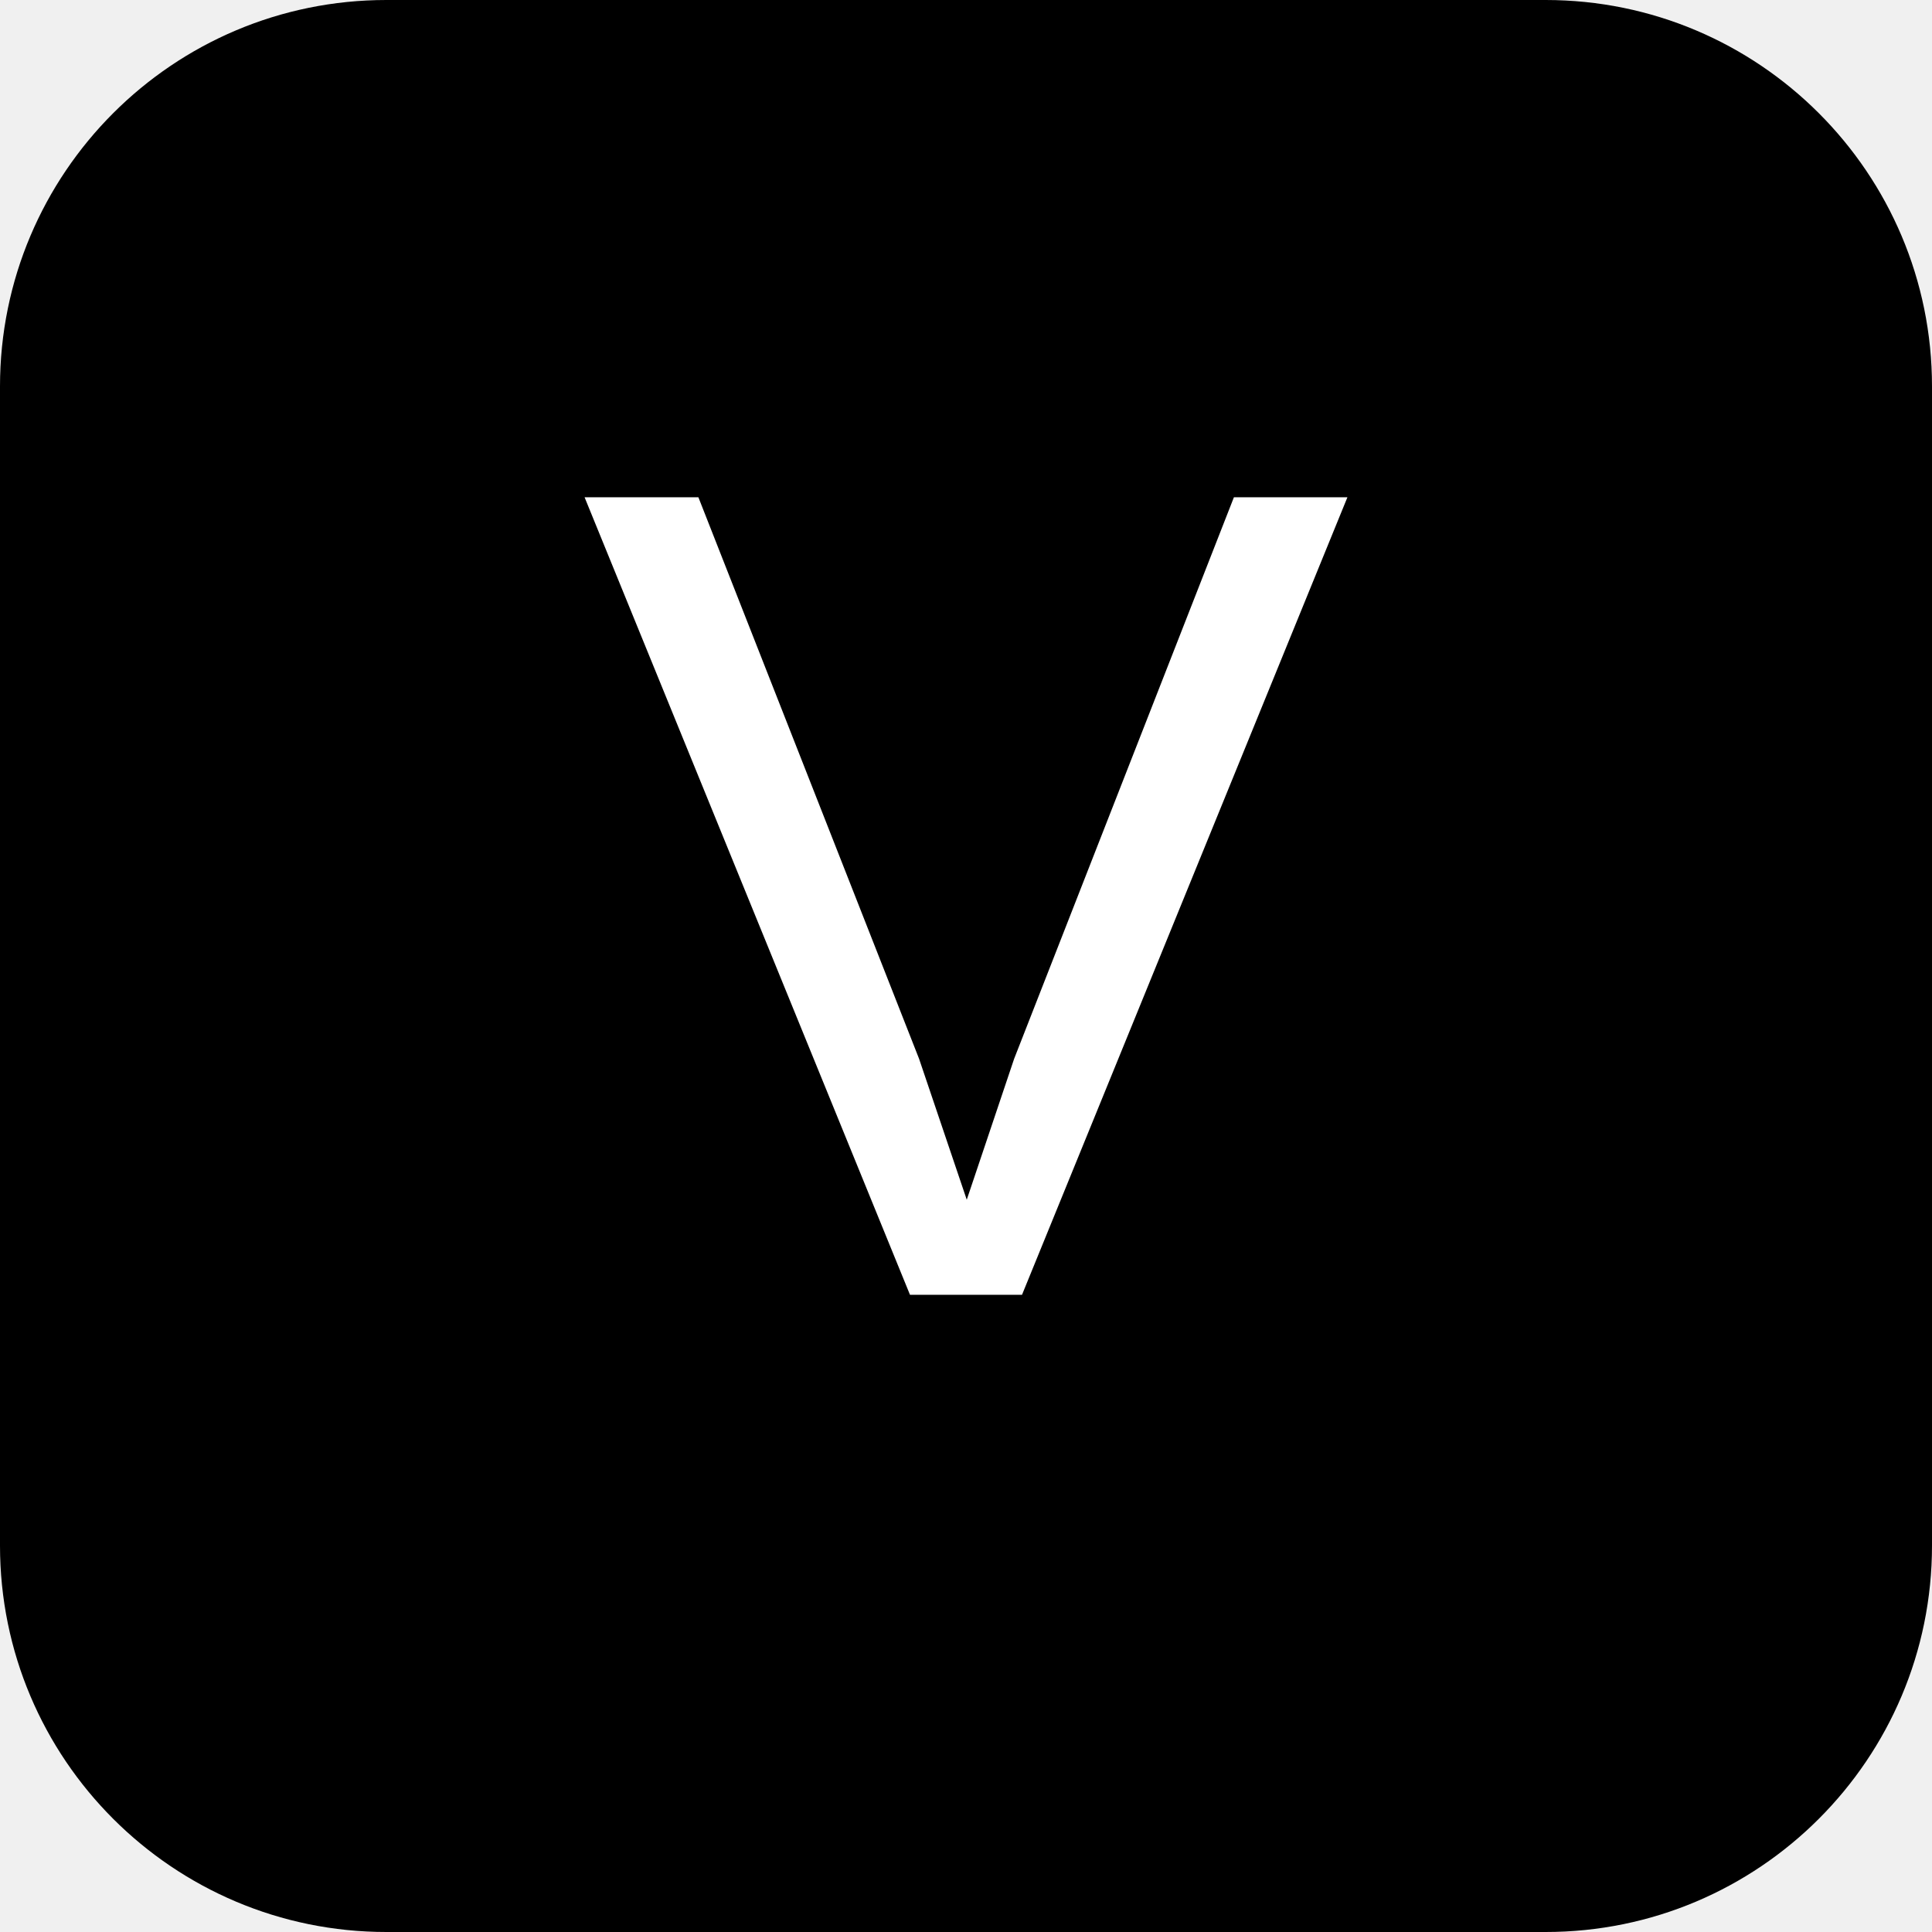
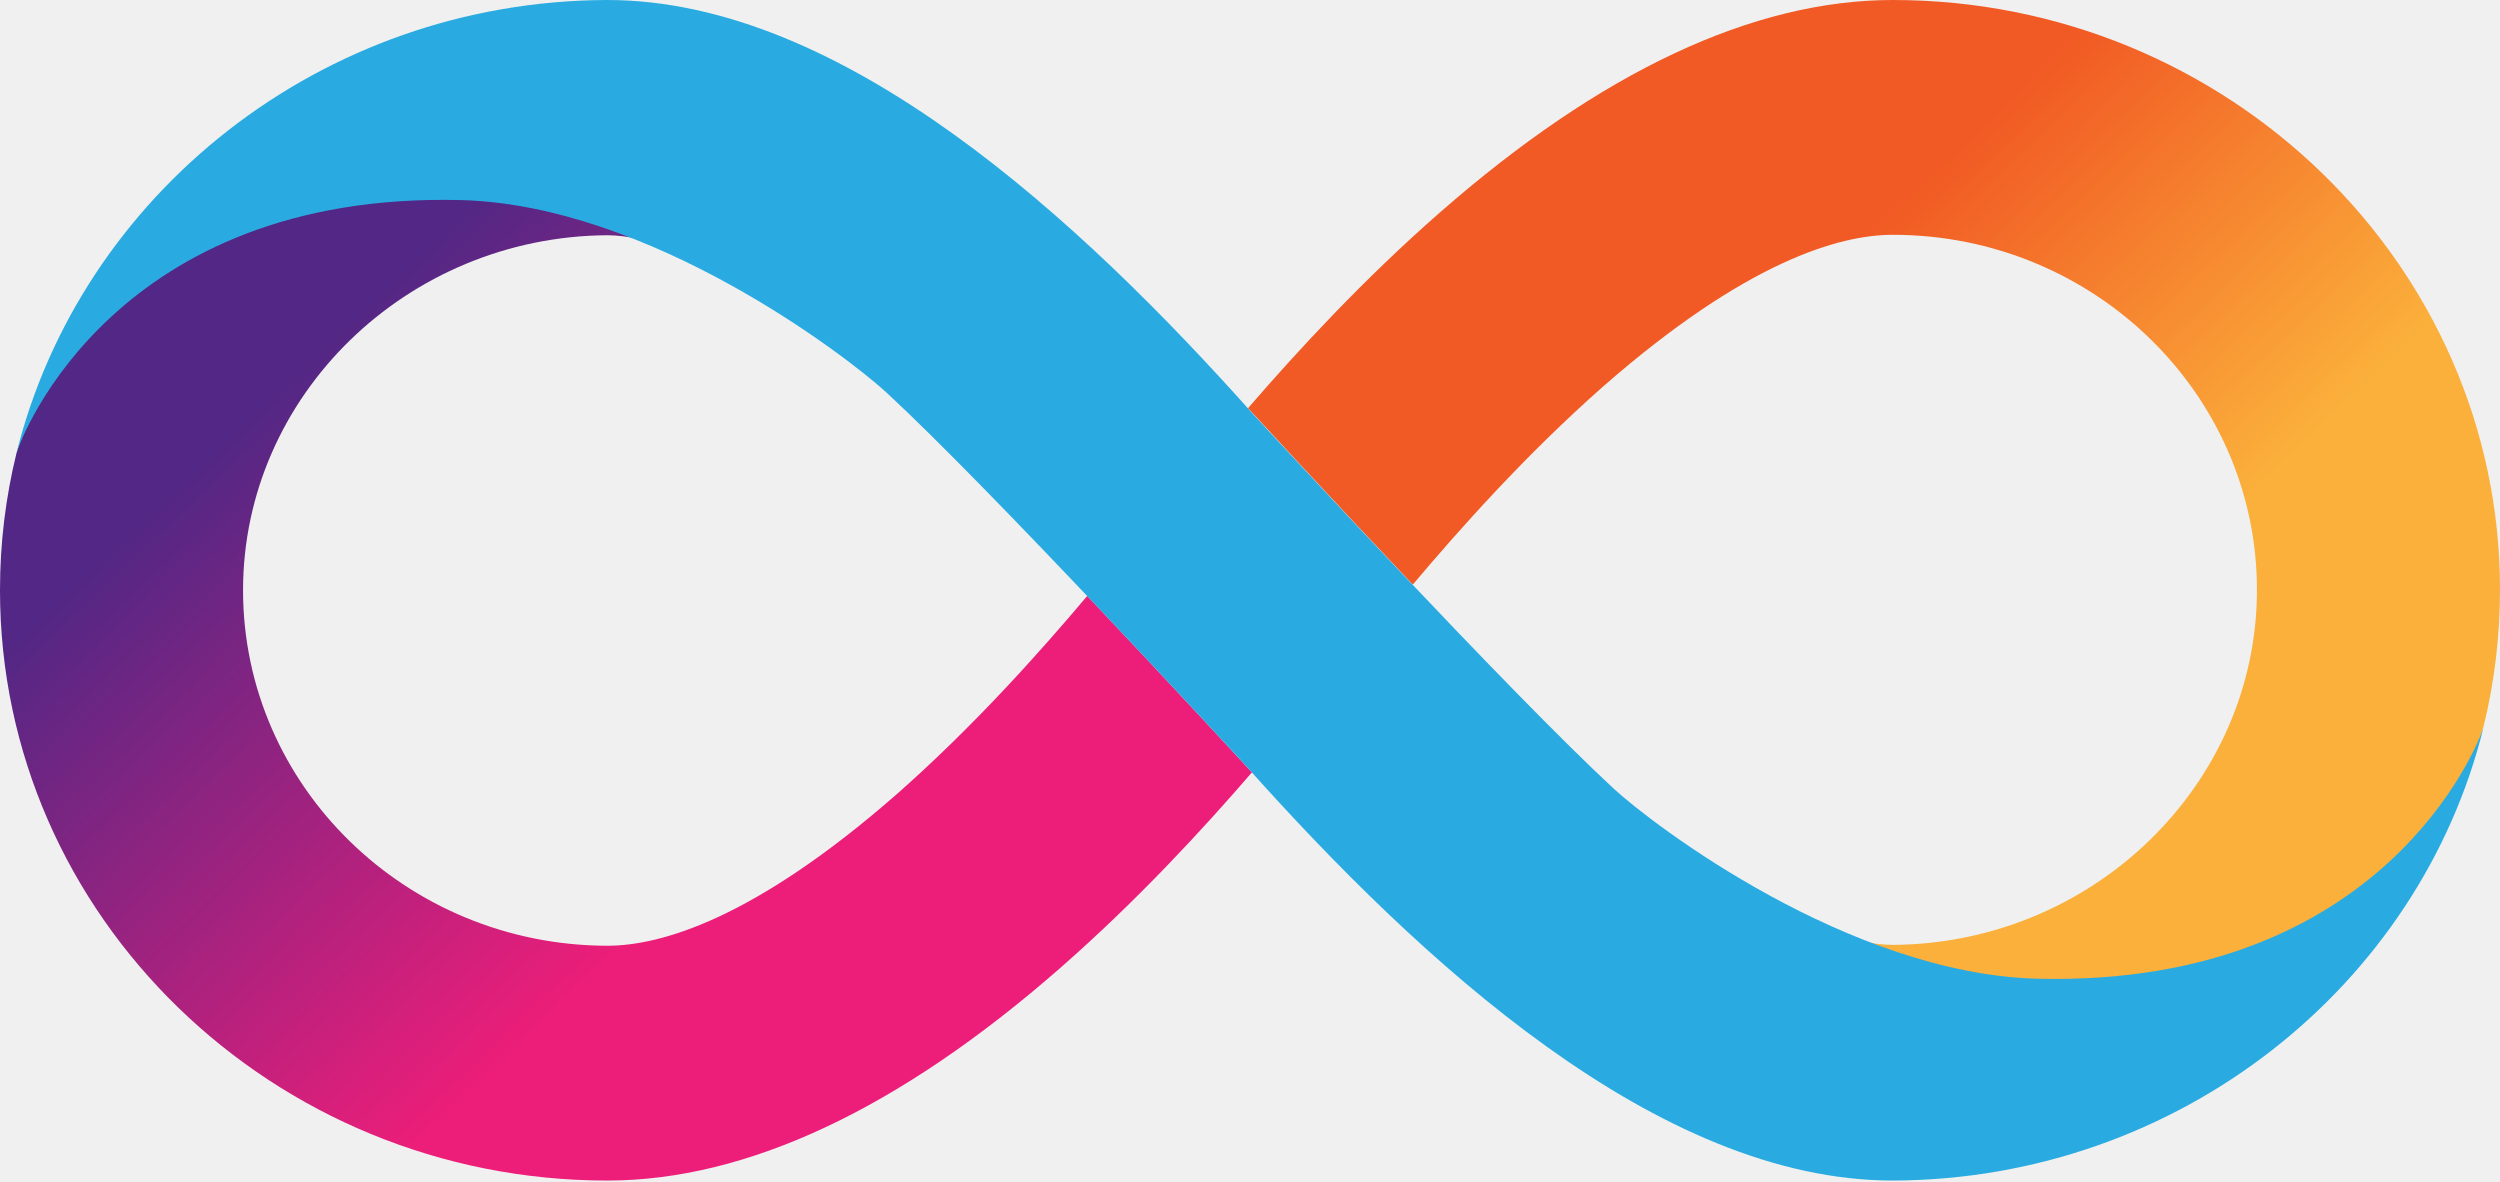
- <svg xmlns="http://www.w3.org/2000/svg" viewBox="0 0 100 100">
-   <rect width="100" height="100" fill="#000000" rx="20" />
-   <text x="50%" y="50%" dominant-baseline="middle" text-anchor="middle" font-family="Arial, sans-serif" font-size="60" fill="#FFFFFF">V</text>
+ <svg xmlns="http://www.w3.org/2000/svg" width="512px" height="242px" viewBox="0 0 512 242" version="1.1" preserveAspectRatio="xMidYMid">
+   <defs>
+     <linearGradient x1="26.265%" y1="24.011%" x2="92.196%" y2="77.66%" id="linearGradient-1">
+       <stop stop-color="#F15A24" offset="21%" />
+       <stop stop-color="#FBB03B" offset="68.41%" />
+     </linearGradient>
+     <linearGradient x1="73.735%" y1="76.013%" x2="7.804%" y2="22.341%" id="linearGradient-2">
+       <stop stop-color="#ED1E79" offset="21%" />
+       <stop stop-color="#522785" offset="89.29%" />
+     </linearGradient>
+   </defs>
+   <g>
+     <path d="M387.644,0 C359.023,0 327.822,14.667 294.845,43.555 C279.2,57.244 265.688,71.911 255.557,83.644 C255.557,83.644 255.557,83.644 255.646,83.733 L255.646,83.644 C255.646,83.644 271.644,101.067 289.334,119.733 C298.845,108.444 312.534,93.067 328.266,79.2 C357.601,53.511 376.71,48.089 387.644,48.089 C428.801,48.089 462.223,80.711 462.223,120.8 C462.223,160.622 428.712,193.244 387.644,193.511 C385.777,193.511 383.377,193.244 380.355,192.622 C392.355,197.778 405.245,201.511 417.512,201.511 C492.888,201.511 507.644,152.356 508.622,148.8 C510.844,139.822 512,130.4 512,120.711 C512,54.222 456.178,0 387.644,0 Z" fill="url(#linearGradient-1)" />
+     <path d="M124.356,241.778 C152.978,241.778 184.178,227.111 217.156,198.222 C232.8,184.533 246.312,169.867 256.443,158.134 C256.443,158.134 256.443,158.134 256.354,158.045 L256.354,158.134 C256.354,158.134 240.356,140.711 222.666,122.045 C213.155,133.333 199.467,148.711 183.733,162.578 C154.4,188.267 135.289,193.689 124.356,193.689 C83.2,193.6 49.778,160.978 49.778,120.889 C49.778,81.067 83.289,48.445 124.356,48.178 C126.222,48.178 128.622,48.445 131.644,49.067 C119.644,43.911 106.756,40.178 94.489,40.178 C19.111,40.178 4.444,89.333 3.378,92.8 C1.156,101.867 0,111.2 0,120.889 C0,187.556 55.822,241.778 124.356,241.778 Z" fill="url(#linearGradient-2)" />
+     <path d="M417.334,200.444 C378.755,199.467 338.667,169.067 330.488,161.511 C309.334,141.956 260.532,89.067 256.712,84.889 C220.978,44.8 172.533,0 124.356,0 L124.267,0 L124.178,0 C65.689,0.267 16.534,39.911 3.378,92.8 C4.356,89.333 23.645,39.2 94.4,40.978 C132.978,41.956 173.245,72.8 181.511,80.356 C202.667,99.911 251.468,152.8 255.29,156.978 C291.022,196.978 339.467,241.778 387.644,241.778 L387.733,241.778 L387.822,241.778 C446.311,241.512 495.555,201.867 508.622,148.978 C507.555,152.444 488.177,202.133 417.334,200.444 Z" fill="#29ABE2" />
+   </g>
</svg>
